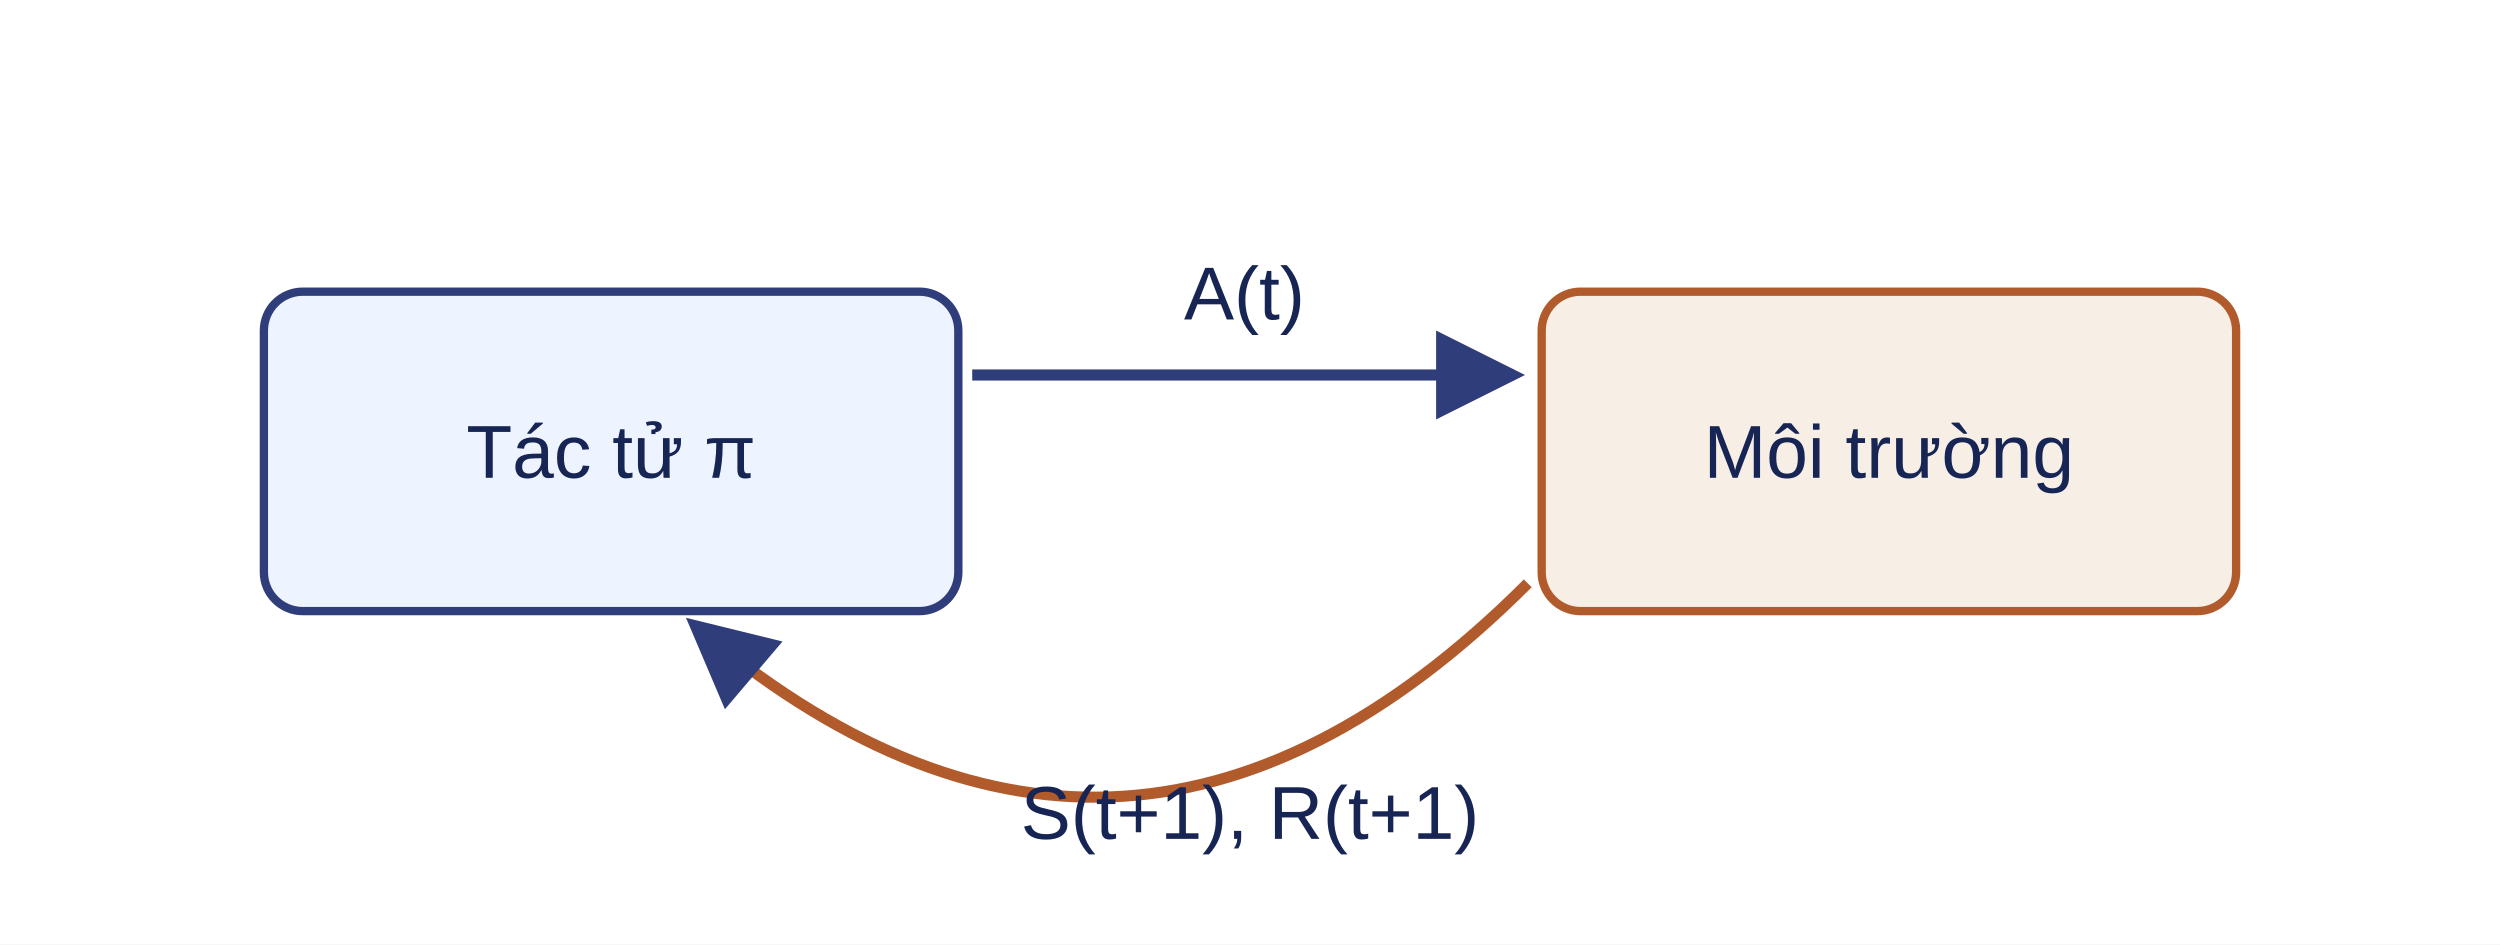
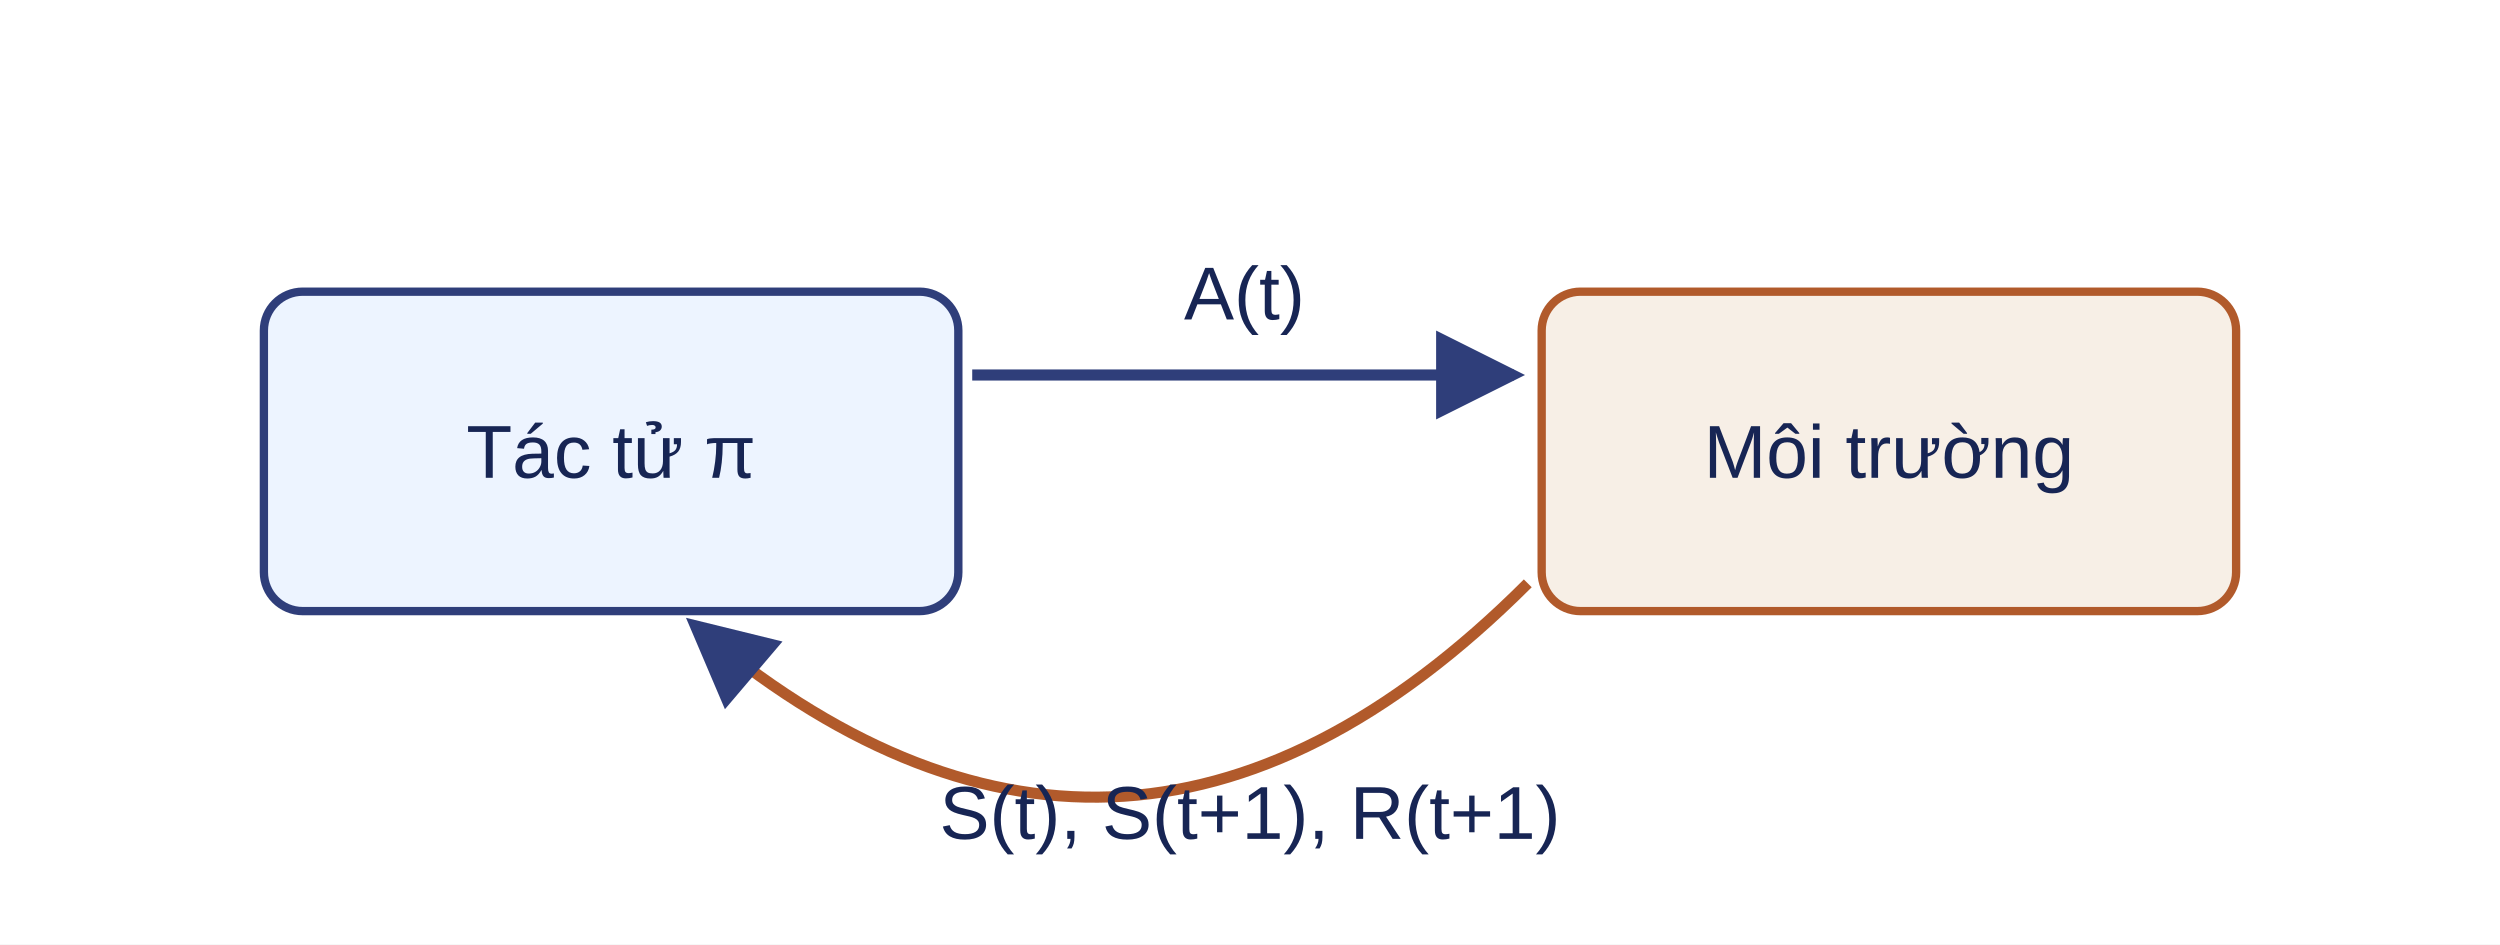
<svg xmlns="http://www.w3.org/2000/svg" width="900" height="340" viewBox="0 0 900 340" role="img" aria-labelledby="t d">
  <defs>
    <marker id="a" markerWidth="8" markerHeight="8" refX="7" refY="4" orient="auto">
      <path d="M0 0L8 4L0 8z" fill="#2f3e7a" />
    </marker>
  </defs>
  <rect width="900" height="340" fill="#fff" />
  <g font-family="Arial,sans-serif" font-size="27" text-anchor="middle" fill="#172554">
    <rect x="95" y="105" width="250" height="115" rx="14" fill="#edf4ff" stroke="#2f3e7a" stroke-width="3" />
    <rect x="555" y="105" width="250" height="115" rx="14" fill="#f7efe6" stroke="#b15a2b" stroke-width="3" />
    <text x="220" y="172">Tác tử π</text>
    <text x="680" y="172">Môi trường</text>
    <path d="M350 135H545" stroke="#2f3e7a" stroke-width="4" marker-end="url(#a)" />
    <text x="448" y="115">A(t)</text>
    <path d="M550 210C450 310 350 310 250 225" fill="none" stroke="#b15a2b" stroke-width="4" marker-end="url(#a)" />
-     <text x="450" y="302">S(t+1), R(t+1)</text>
+     <text x="450" y="302">S(t), S(t+1), R(t+1)</text>
  </g>
</svg>
